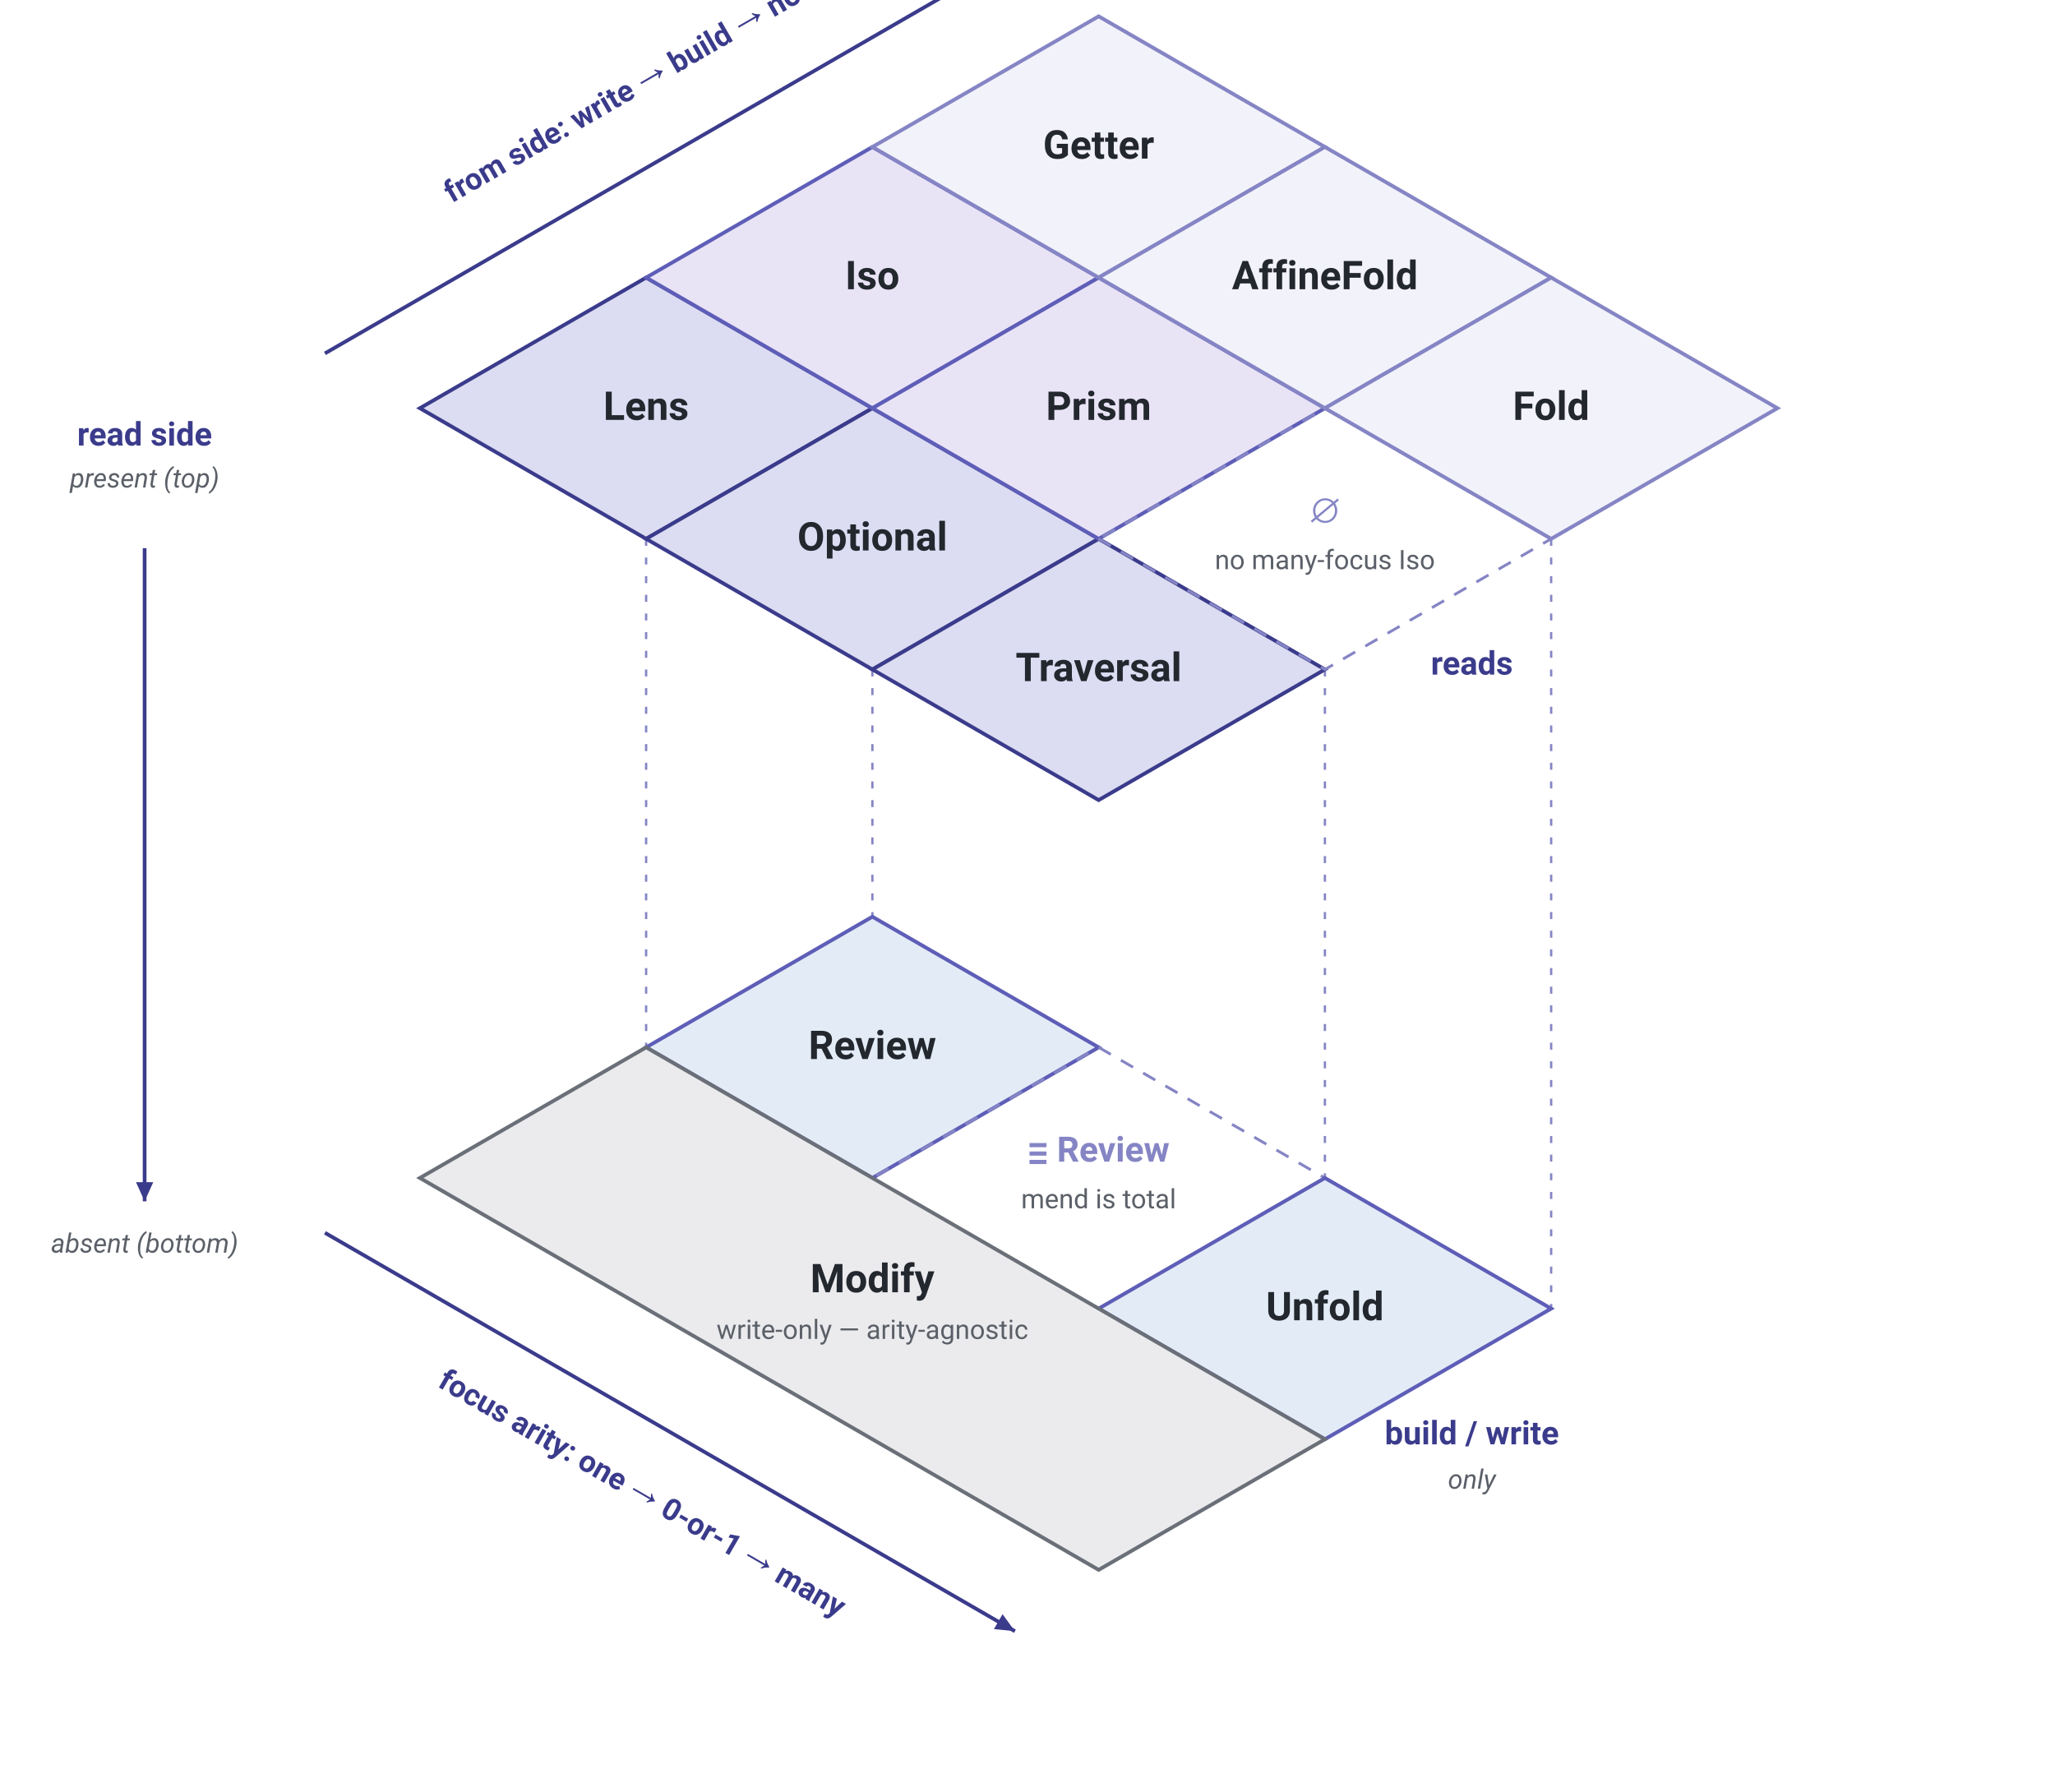
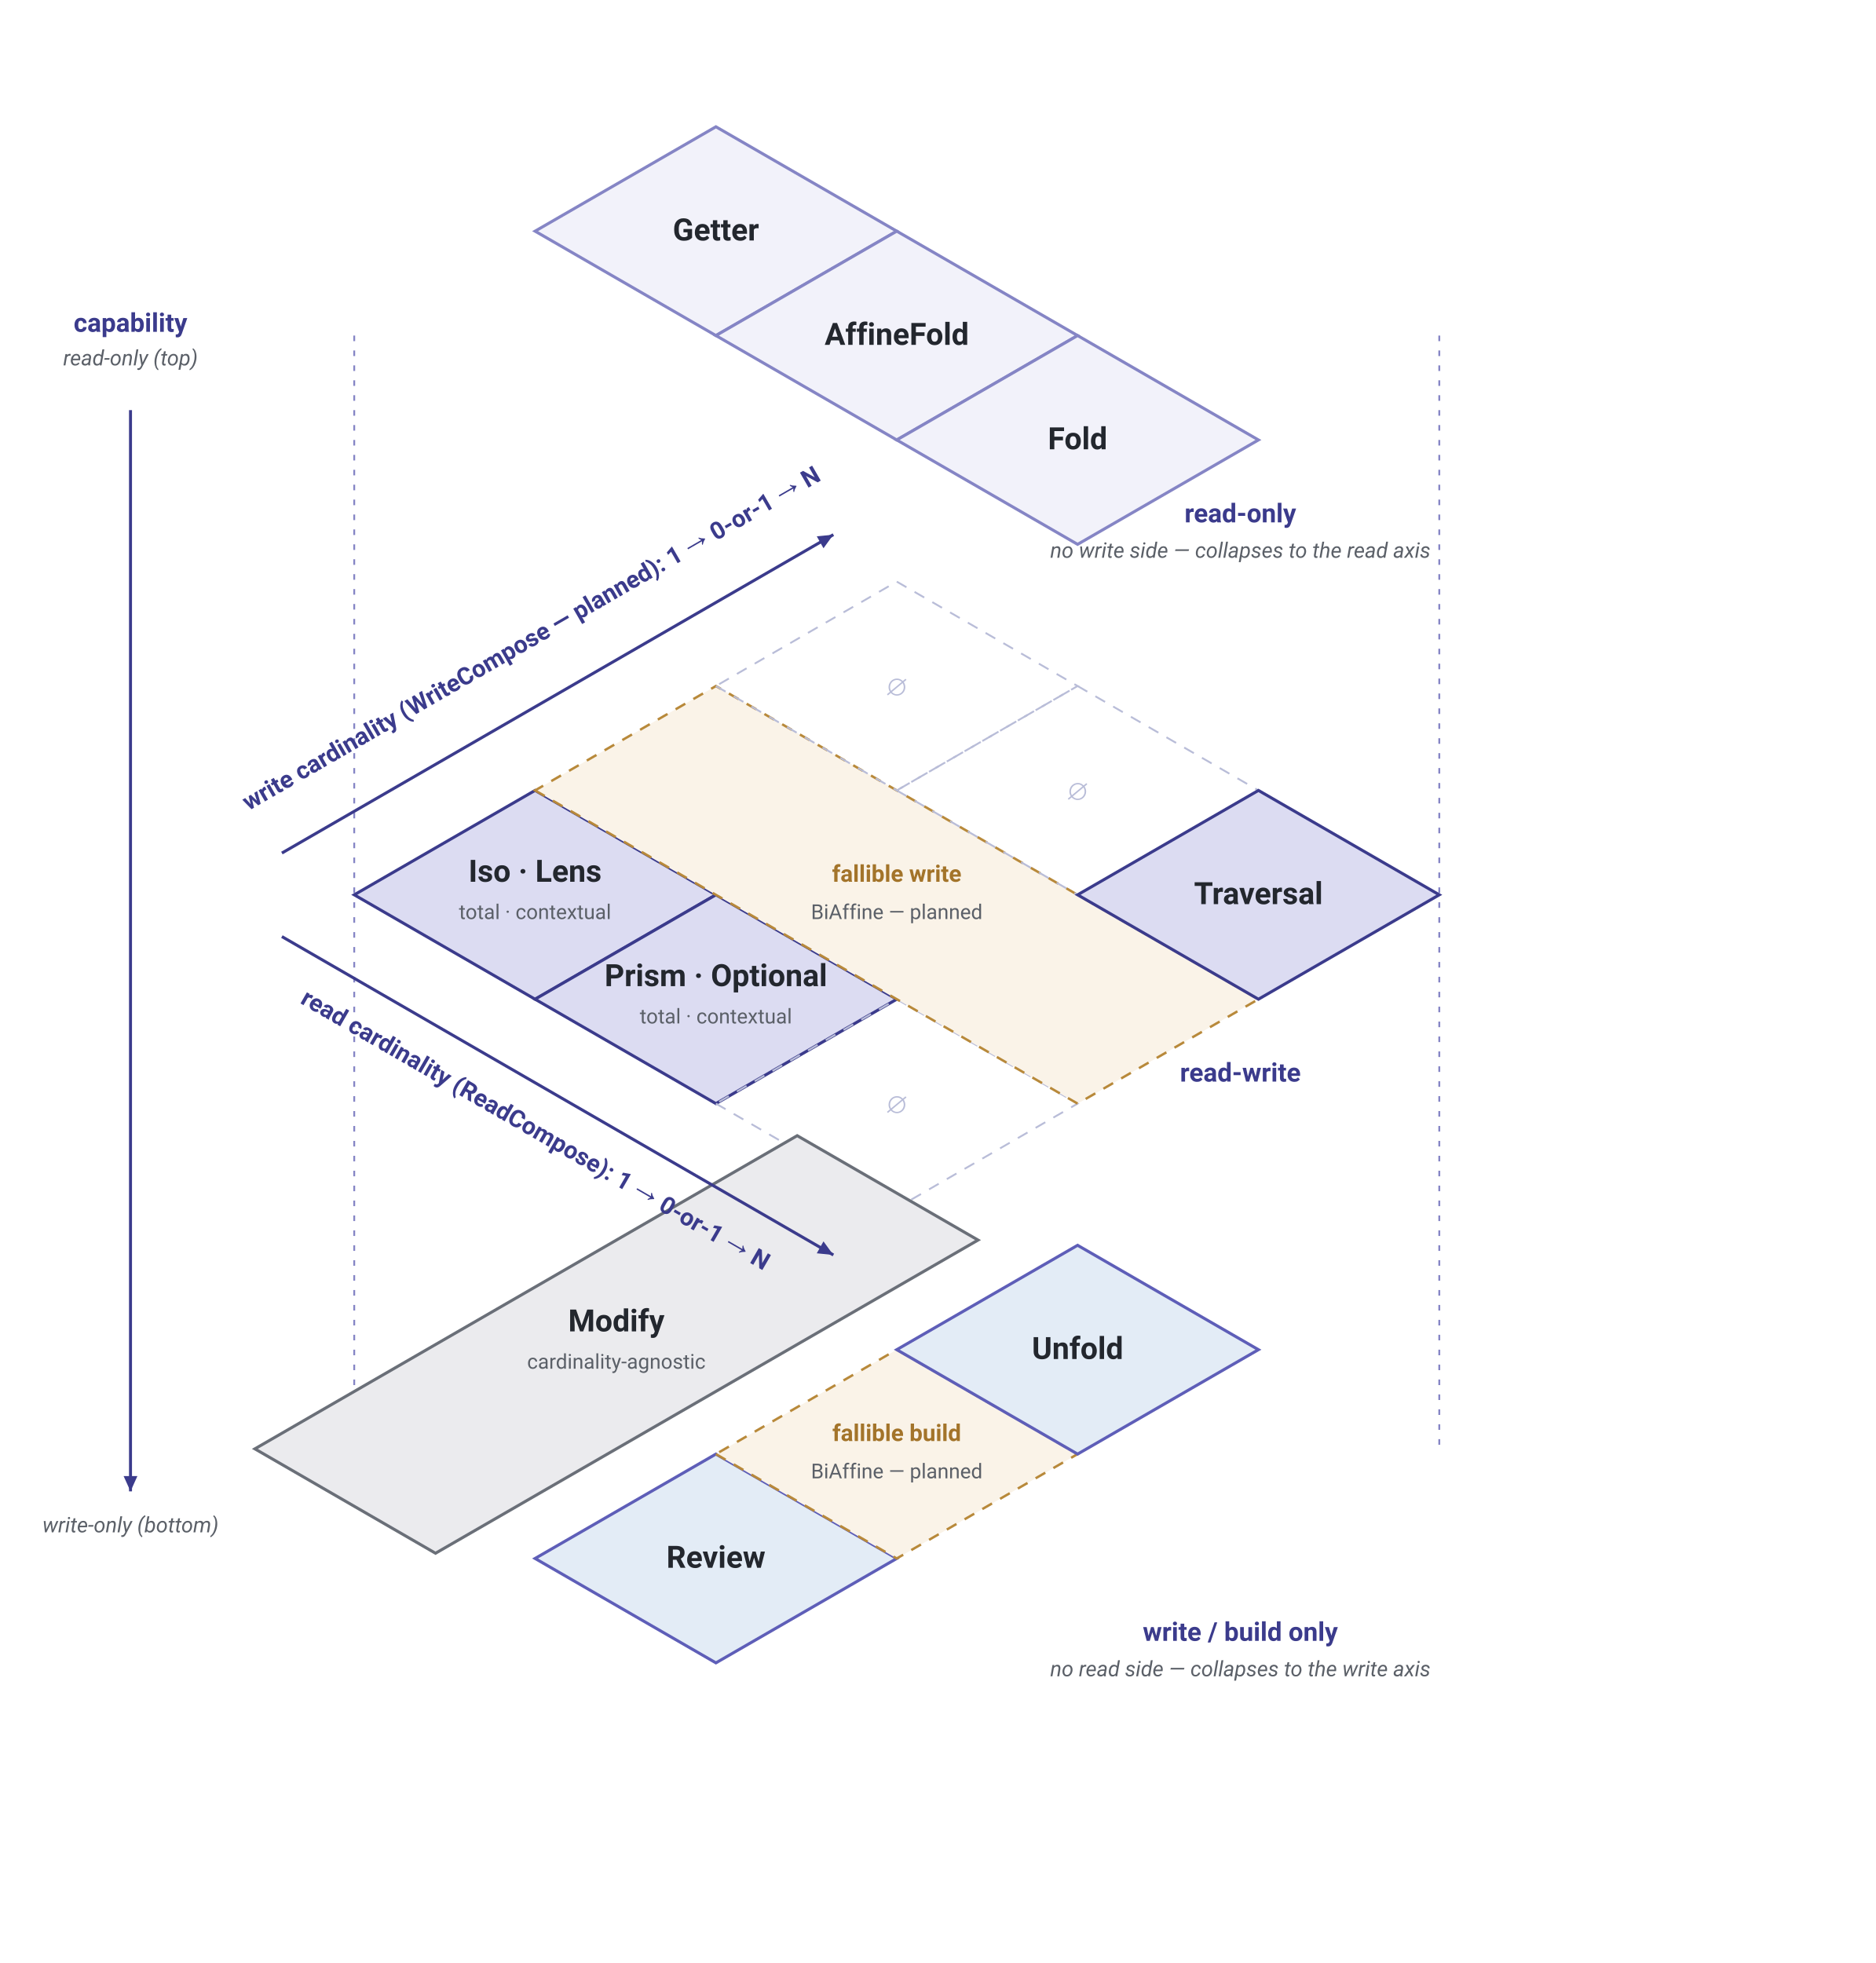
- <svg xmlns="http://www.w3.org/2000/svg" viewBox="0 0 881 768" font-size="14" role="img" aria-label="The three-axis optic family taxonomy: focus arity by from-side by read-side">
+ <svg xmlns="http://www.w3.org/2000/svg" viewBox="0 0 1006 1053" font-size="14" role="img" aria-label="The three-axis optic family taxonomy: read cardinality by write cardinality by capability layer">
  <style>
  text { font-family: -apple-system, "Segoe UI", Roboto, Helvetica, Arial, sans-serif;
         text-anchor: middle; fill: #23272e; }
-   .fam   { font-size: 17px; font-weight: 600; }
-   .ghost-t { font-size: 15px; font-weight: 600; fill: #8585c5; }
-   .sub   { font-size: 11.5px; fill: #5b6068; }
+   .fam   { font-size: 16.5px; font-weight: 600; }
+   .ghost-t { font-size: 13.5px; font-weight: 600; fill: #8585c5; }
+   .sub   { font-size: 11px; fill: #5b6068; }
  .axis  { font-size: 13px; font-weight: 600; fill: #3b3b8c; }
  .tick  { font-size: 11.5px; fill: #5b6068; font-style: italic; }
  .layer { font-size: 14px; font-weight: 700; fill: #3b3b8c; }
+   .ro    { fill: #f2f2fa; stroke: #8585c5; stroke-width: 1.6; }
  .rw    { fill: #dcdcf2; stroke: #3b3b8c; stroke-width: 1.6; }
-   .rb    { fill: #e9e3f6; stroke: #5e5eb8; stroke-width: 1.6; }
-   .ro    { fill: #f2f2fa; stroke: #8585c5; stroke-width: 1.6; }
  .bo    { fill: #e3ecf6; stroke: #5e5eb8; stroke-width: 1.6; }
  .mod   { fill: #ebebee; stroke: #6a6f78; stroke-width: 1.6; }
-   .ghost { fill: none; stroke: #8585c5; stroke-width: 1.2; }
+   .plan  { fill: #faf3e8; stroke: #b8893a; stroke-width: 1.3; }
+   .plan-t { font-size: 12.5px; font-weight: 600; fill: #a3742a; }
+   .empty { fill: none; stroke: #b9bdd8; stroke-width: 1; }
+   .empty-t { font-size: 13px; fill: #b9bdd8; }
  .drop  { stroke: #8585c5; stroke-width: 1; stroke-dasharray: 3 5; fill: none; }
  .arrow { stroke: #3b3b8c; stroke-width: 1.6; fill: none; }
  .ahead { fill: #3b3b8c; stroke: none; }
  @media (prefers-color-scheme: dark) {
    text   { fill: #e6edf3; }
    .sub, .tick { fill: #9aa4b2; }
    .axis, .layer { fill: #a3a3e6; }
    .ghost-t { fill: #7878d6; }
+     .ro    { fill: #2b2b3a; stroke: #7878d6; }
    .rw    { fill: #34344f; stroke: #7878d6; }
-     .rb    { fill: #3a3450; stroke: #a3a3e6; }
-     .ro    { fill: #2b2b3a; stroke: #7878d6; }
    .bo    { fill: #2d3a4a; stroke: #a3a3e6; }
    .mod   { fill: #30343a; stroke: #8b93a1; }
-     .ghost { stroke: #7878d6; }
+     .plan  { fill: #3a3326; stroke: #c89a4a; }
+     .plan-t { fill: #d8ae62; }
+     .empty { stroke: #4a4f66; }
+     .empty-t { fill: #4a4f66; }
    .drop  { stroke: #7878d6; }
    .arrow { stroke: #a3a3e6; }
    .ahead { fill: #a3a3e6; }
  }
</style>
-   <line class="drop" x1="277.0" y1="119.0" x2="277.0" y2="449.0" />
-   <line class="drop" x1="568.0" y1="287.0" x2="568.0" y2="617.0" />
-   <line class="drop" x1="374.0" y1="63.0" x2="374.0" y2="393.0" />
-   <line class="drop" x1="665.0" y1="231.0" x2="665.0" y2="561.0" />
-   <polygon class="rw" points="180.0,175.0 277.0,231.0 374.0,175.0 277.0,119.0" />
-   <text class="fam" x="277.0" y="180.0">Lens</text>
-   <polygon class="rw" points="277.0,231.0 374.0,287.0 471.0,231.0 374.0,175.0" />
-   <text class="fam" x="374.0" y="236.0">Optional</text>
-   <polygon class="rw" points="374.0,287.0 471.0,343.0 568.0,287.0 471.0,231.0" />
-   <text class="fam" x="471.0" y="292.0">Traversal</text>
-   <polygon class="rb" points="277.0,119.0 374.0,175.0 471.0,119.0 374.0,63.0" />
-   <text class="fam" x="374.0" y="124.0">Iso</text>
-   <polygon class="rb" points="374.0,175.0 471.0,231.0 568.0,175.0 471.0,119.0" />
-   <text class="fam" x="471.0" y="180.0">Prism</text>
-   <polygon class="ro" points="374.0,63.0 471.0,119.0 568.0,63.0 471.0,7.0" />
-   <text class="fam" x="471.0" y="68.0">Getter</text>
-   <polygon class="ro" points="471.0,119.0 568.0,175.0 665.0,119.0 568.0,63.0" />
-   <text class="fam" x="568.0" y="124.0">AffineFold</text>
-   <polygon class="ro" points="568.0,175.0 665.0,231.0 762.0,175.0 665.0,119.0" />
-   <text class="fam" x="665.0" y="180.0">Fold</text>
-   <polygon class="ghost" points="471.0,231.0 568.0,287.0 665.0,231.0 568.0,175.0" stroke-dasharray="6 5" />
-   <text class="ghost-t" x="568.0" y="224.0">∅</text>
-   <text class="sub" x="568.0" y="244.0">no many-focus Iso</text>
-   <polygon class="bo" points="277.0,449.0 374.0,505.0 471.0,449.0 374.0,393.0" />
-   <text class="fam" x="374.0" y="454.0">Review</text>
-   <polygon class="ghost" points="374.0,505.0 471.0,561.0 568.0,505.0 471.0,449.0" stroke-dasharray="6 5" />
-   <text class="ghost-t" x="471.0" y="498.0">≡ Review</text>
-   <text class="sub" x="471.0" y="518.0">mend is total</text>
-   <polygon class="bo" points="471.0,561.0 568.0,617.0 665.0,561.0 568.0,505.0" />
-   <text class="fam" x="568.0" y="566.0">Unfold</text>
-   <polygon class="mod" points="180.0,505.0 471.0,673.0 568.0,617.0 277.0,449.0" />
-   <text class="fam" x="374.0" y="554.0">Modify</text>
-   <text class="sub" x="374.0" y="574.0">write-only — arity-agnostic</text>
-   <line class="arrow" x1="139.3" y1="528.5" x2="435.1" y2="699.3" />
-   <polygon class="ahead" points="435.1,699.3 426.1,698.4 429.8,692.0" />
-   <text class="axis" x="273.2" y="643.9" transform="rotate(30 273.2 643.9)">focus arity:  one  →  0-or-1  →  many</text>
-   <line class="arrow" x1="139.3" y1="151.5" x2="435.1" y2="-19.3" />
-   <polygon class="ahead" points="435.1,-19.3 429.8,-12.0 426.1,-18.4" />
-   <text class="axis" x="275.2" y="40.1" transform="rotate(-30 275.2 40.1)">from side:  write  →  build  →  none</text>
-   <line class="arrow" x1="62.0" y1="235.0" x2="62.0" y2="515.0" />
-   <polygon class="ahead" points="62.0,515.0 58.3,506.8 65.7,506.8" />
-   <text class="layer" x="62.0" y="191.0">read side</text>
-   <text class="tick" x="62.0" y="209.0">present (top)</text>
-   <text class="tick" x="62.0" y="537.0">absent (bottom)</text>
-   <text class="layer" x="631.0" y="289.2" text-anchor="start">reads</text>
-   <text class="layer" x="631.0" y="619.2" text-anchor="start">build / write</text>
-   <text class="tick" x="631.0" y="638.2" text-anchor="start">only</text>
+   <line class="drop" x1="190.0" y1="180.0" x2="190.0" y2="780.0" />
+   <line class="drop" x1="772.0" y1="180.0" x2="772.0" y2="780.0" />
+   <polygon class="ro" points="287.0,124.0 384.0,180.0 481.0,124.0 384.0,68.0" />
+   <text class="fam" x="384.0" y="129.0">Getter</text>
+   <polygon class="ro" points="384.0,180.0 481.0,236.0 578.0,180.0 481.0,124.0" />
+   <text class="fam" x="481.0" y="185.0">AffineFold</text>
+   <polygon class="ro" points="481.0,236.0 578.0,292.0 675.0,236.0 578.0,180.0" />
+   <text class="fam" x="578.0" y="241.0">Fold</text>
+   <polygon class="rw" points="190.0,480.0 287.0,536.0 384.0,480.0 287.0,424.0" />
+   <text class="fam" x="287.0" y="473.0">Iso · Lens</text>
+   <text class="sub" x="287.0" y="493.0">total · contextual</text>
+   <polygon class="rw" points="287.0,536.0 384.0,592.0 481.0,536.0 384.0,480.0" />
+   <text class="fam" x="384.0" y="529.0">Prism · Optional</text>
+   <text class="sub" x="384.0" y="549.0">total · contextual</text>
+   <polygon class="empty" points="384.0,592.0 481.0,648.0 578.0,592.0 481.0,536.0" stroke-dasharray="6 5" />
+   <text class="empty-t" x="481.0" y="597.0">∅</text>
+   <polygon class="plan" points="287.0,424.0 578.0,592.0 675.0,536.0 384.0,368.0" stroke-dasharray="6 5" />
+   <text class="plan-t" x="481.0" y="473.0">fallible write</text>
+   <text class="sub" x="481.0" y="493.0">BiAffine — planned</text>
+   <polygon class="empty" points="384.0,368.0 481.0,424.0 578.0,368.0 481.0,312.0" stroke-dasharray="6 5" />
+   <text class="empty-t" x="481.0" y="373.0">∅</text>
+   <polygon class="empty" points="481.0,424.0 578.0,480.0 675.0,424.0 578.0,368.0" stroke-dasharray="6 5" />
+   <text class="empty-t" x="578.0" y="429.0">∅</text>
+   <polygon class="rw" points="578.0,480.0 675.0,536.0 772.0,480.0 675.0,424.0" />
+   <text class="fam" x="675.0" y="485.0">Traversal</text>
+   <polygon class="bo" points="287.0,836.0 384.0,892.0 481.0,836.0 384.0,780.0" />
+   <text class="fam" x="384.0" y="841.0">Review</text>
+   <polygon class="plan" points="384.0,780.0 481.0,836.0 578.0,780.0 481.0,724.0" stroke-dasharray="6 5" />
+   <text class="plan-t" x="481.0" y="773.0">fallible build</text>
+   <text class="sub" x="481.0" y="793.0">BiAffine — planned</text>
+   <polygon class="bo" points="481.0,724.0 578.0,780.0 675.0,724.0 578.0,668.0" />
+   <text class="fam" x="578.0" y="729.0">Unfold</text>
+   <polygon class="mod" points="136.7,777.2 233.6,833.2 524.6,665.2 427.6,609.2" />
+   <text class="fam" x="330.6" y="714.2">Modify</text>
+   <text class="sub" x="330.6" y="734.2">cardinality-agnostic</text>
+   <line class="arrow" x1="151.2" y1="502.4" x2="447.0" y2="673.2" />
+   <polygon class="ahead" points="447.0,673.2 438.1,672.3 441.7,665.9" />
+   <text class="axis" x="285.1" y="609.8" transform="rotate(30 285.1 609.8)">read cardinality (ReadCompose):  1  →  0-or-1  →  N</text>
+   <line class="arrow" x1="151.2" y1="457.6" x2="447.0" y2="286.8" />
+   <polygon class="ahead" points="447.0,286.8 441.7,294.1 438.1,287.7" />
+   <text class="axis" x="287.1" y="346.2" transform="rotate(-30 287.1 346.2)">write cardinality (WriteCompose — planned):  1  →  0-or-1  →  N</text>
+   <line class="arrow" x1="70.0" y1="220.0" x2="70.0" y2="800.0" />
+   <polygon class="ahead" points="70.0,800.0 66.3,791.8 73.7,791.8" />
+   <text class="layer" x="70.0" y="178.0">capability</text>
+   <text class="tick" x="70.0" y="196.0">read-only (top)</text>
+   <text class="tick" x="70.0" y="822.0">write-only (bottom)</text>
+   <text class="layer" x="665.3" y="280.2" text-anchor="start">read-only</text>
+   <text class="tick" x="665.3" y="299.2" text-anchor="start">no write side — collapses to the read axis</text>
+   <text class="layer" x="665.3" y="580.2" text-anchor="start">read-write</text>
+   <text class="layer" x="665.3" y="880.2" text-anchor="start">write / build only</text>
+   <text class="tick" x="665.3" y="899.2" text-anchor="start">no read side — collapses to the write axis</text>
</svg>
